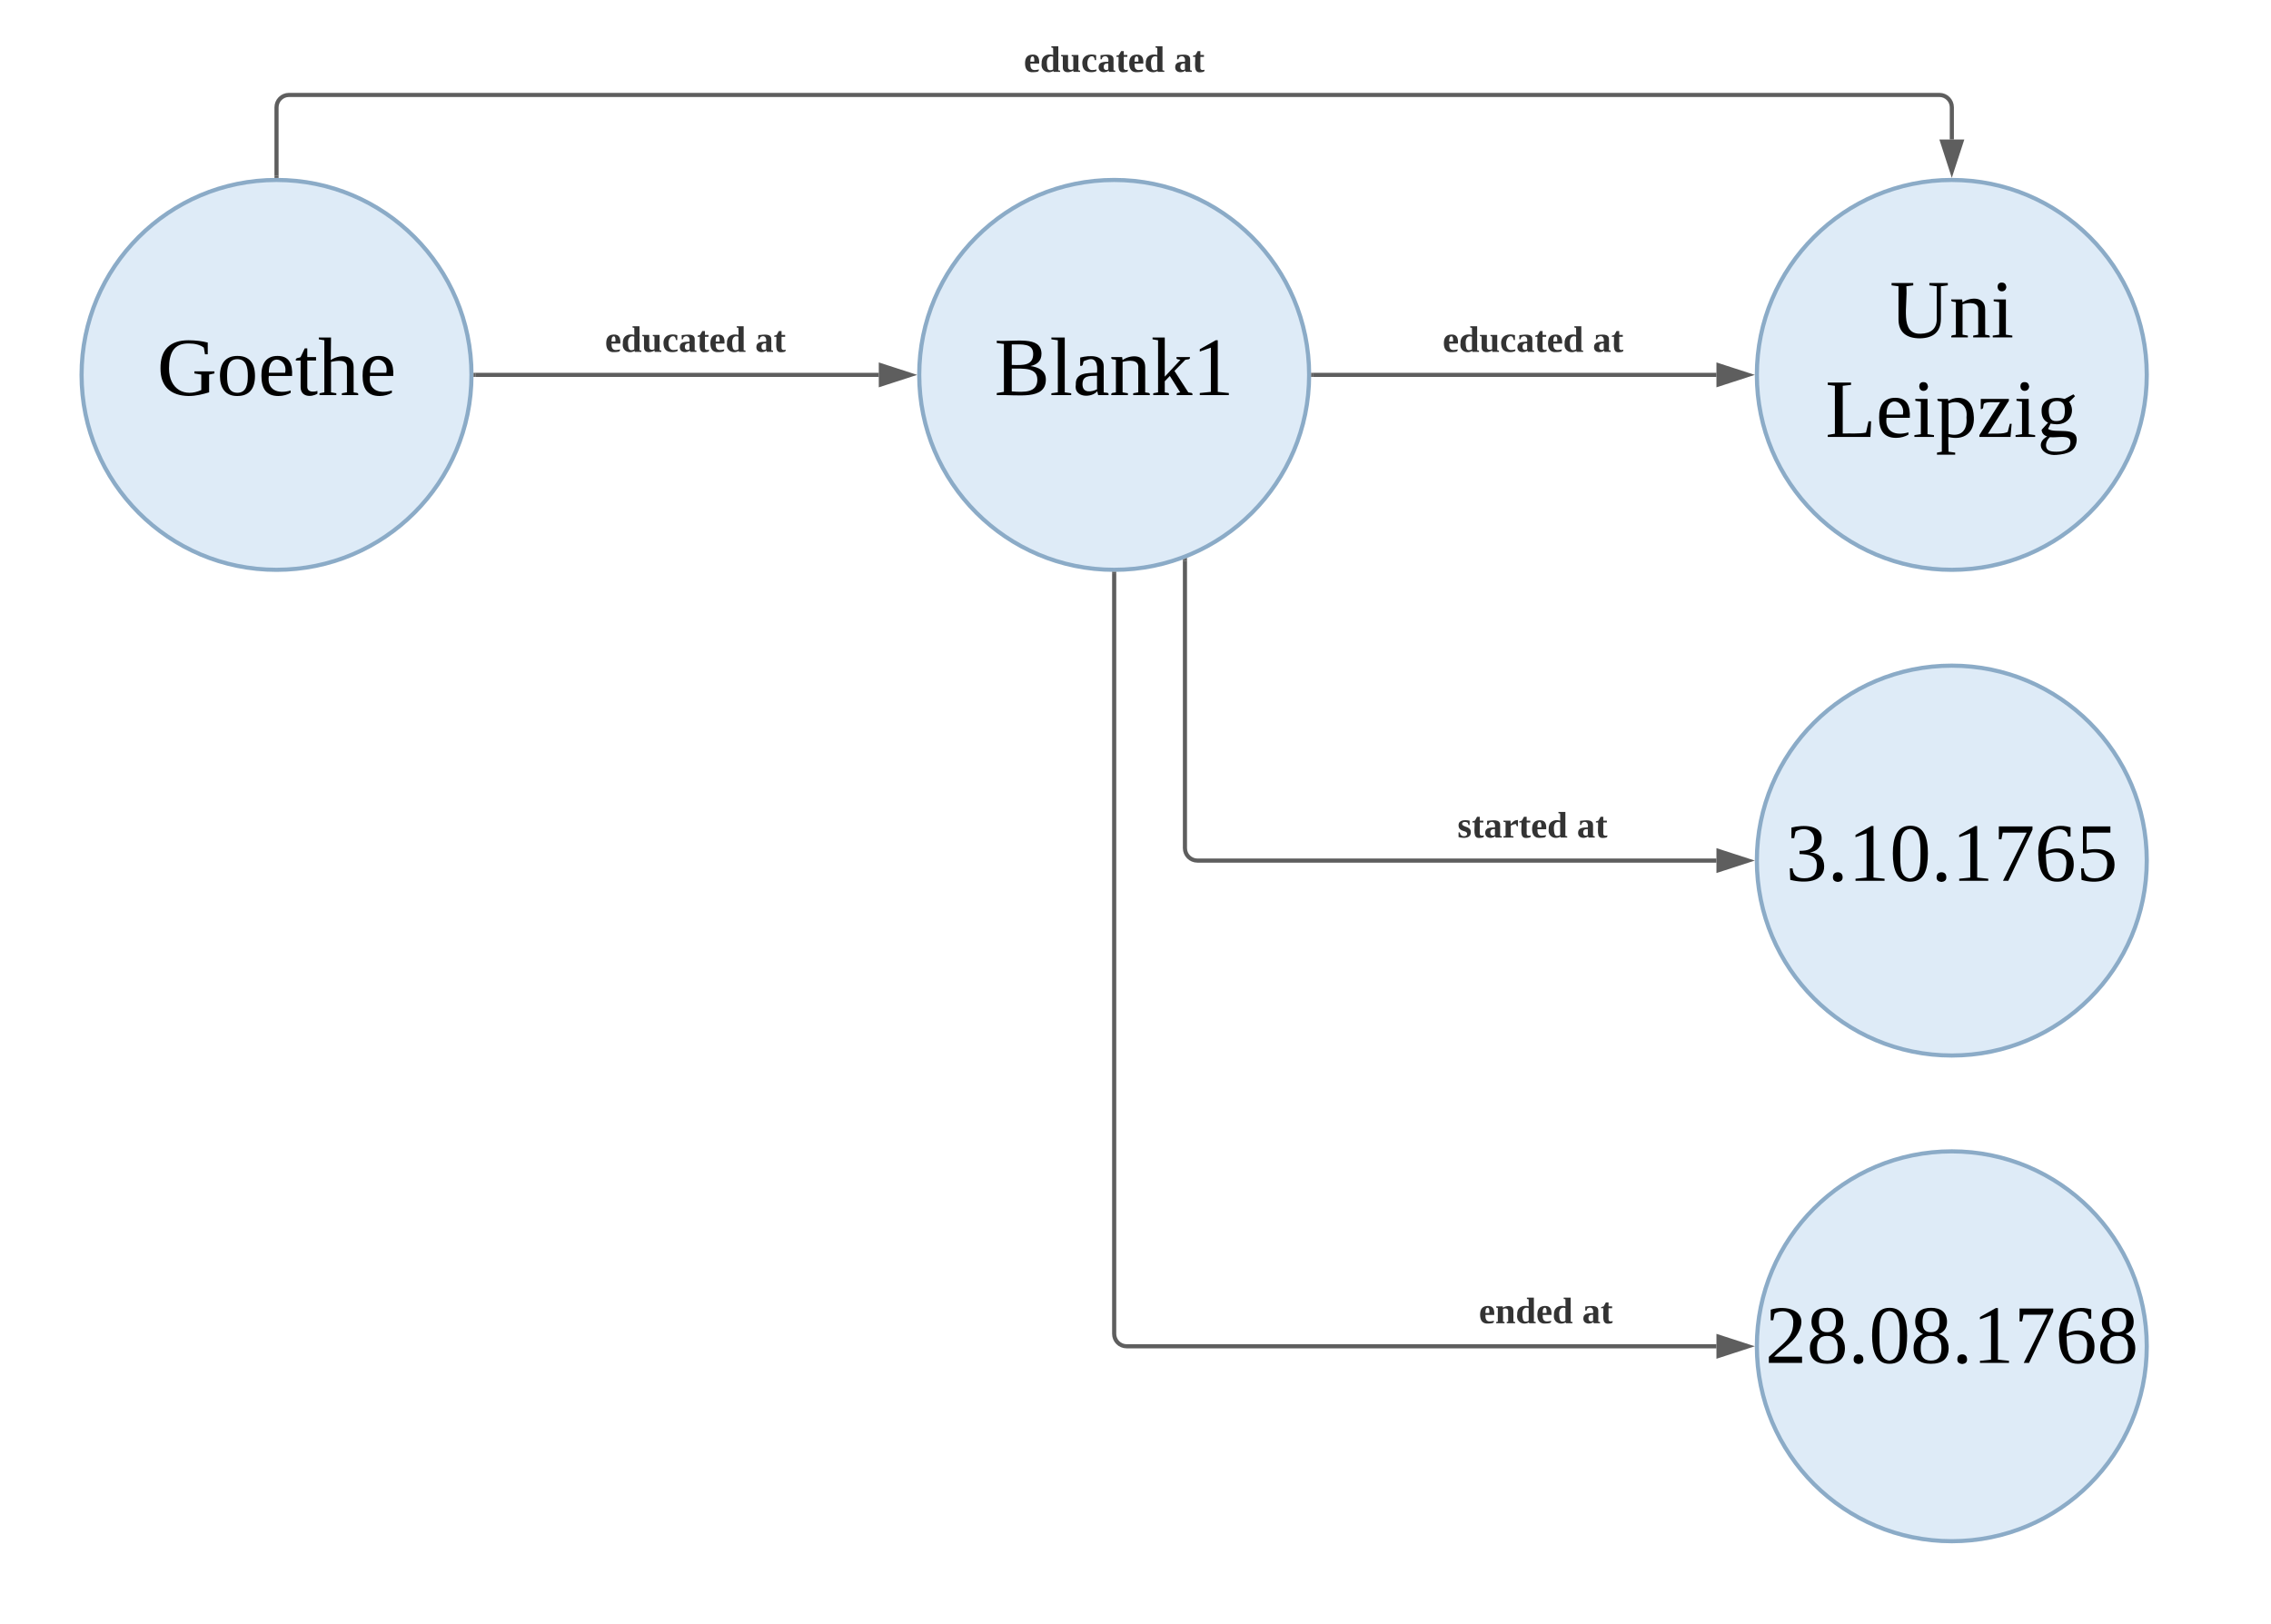
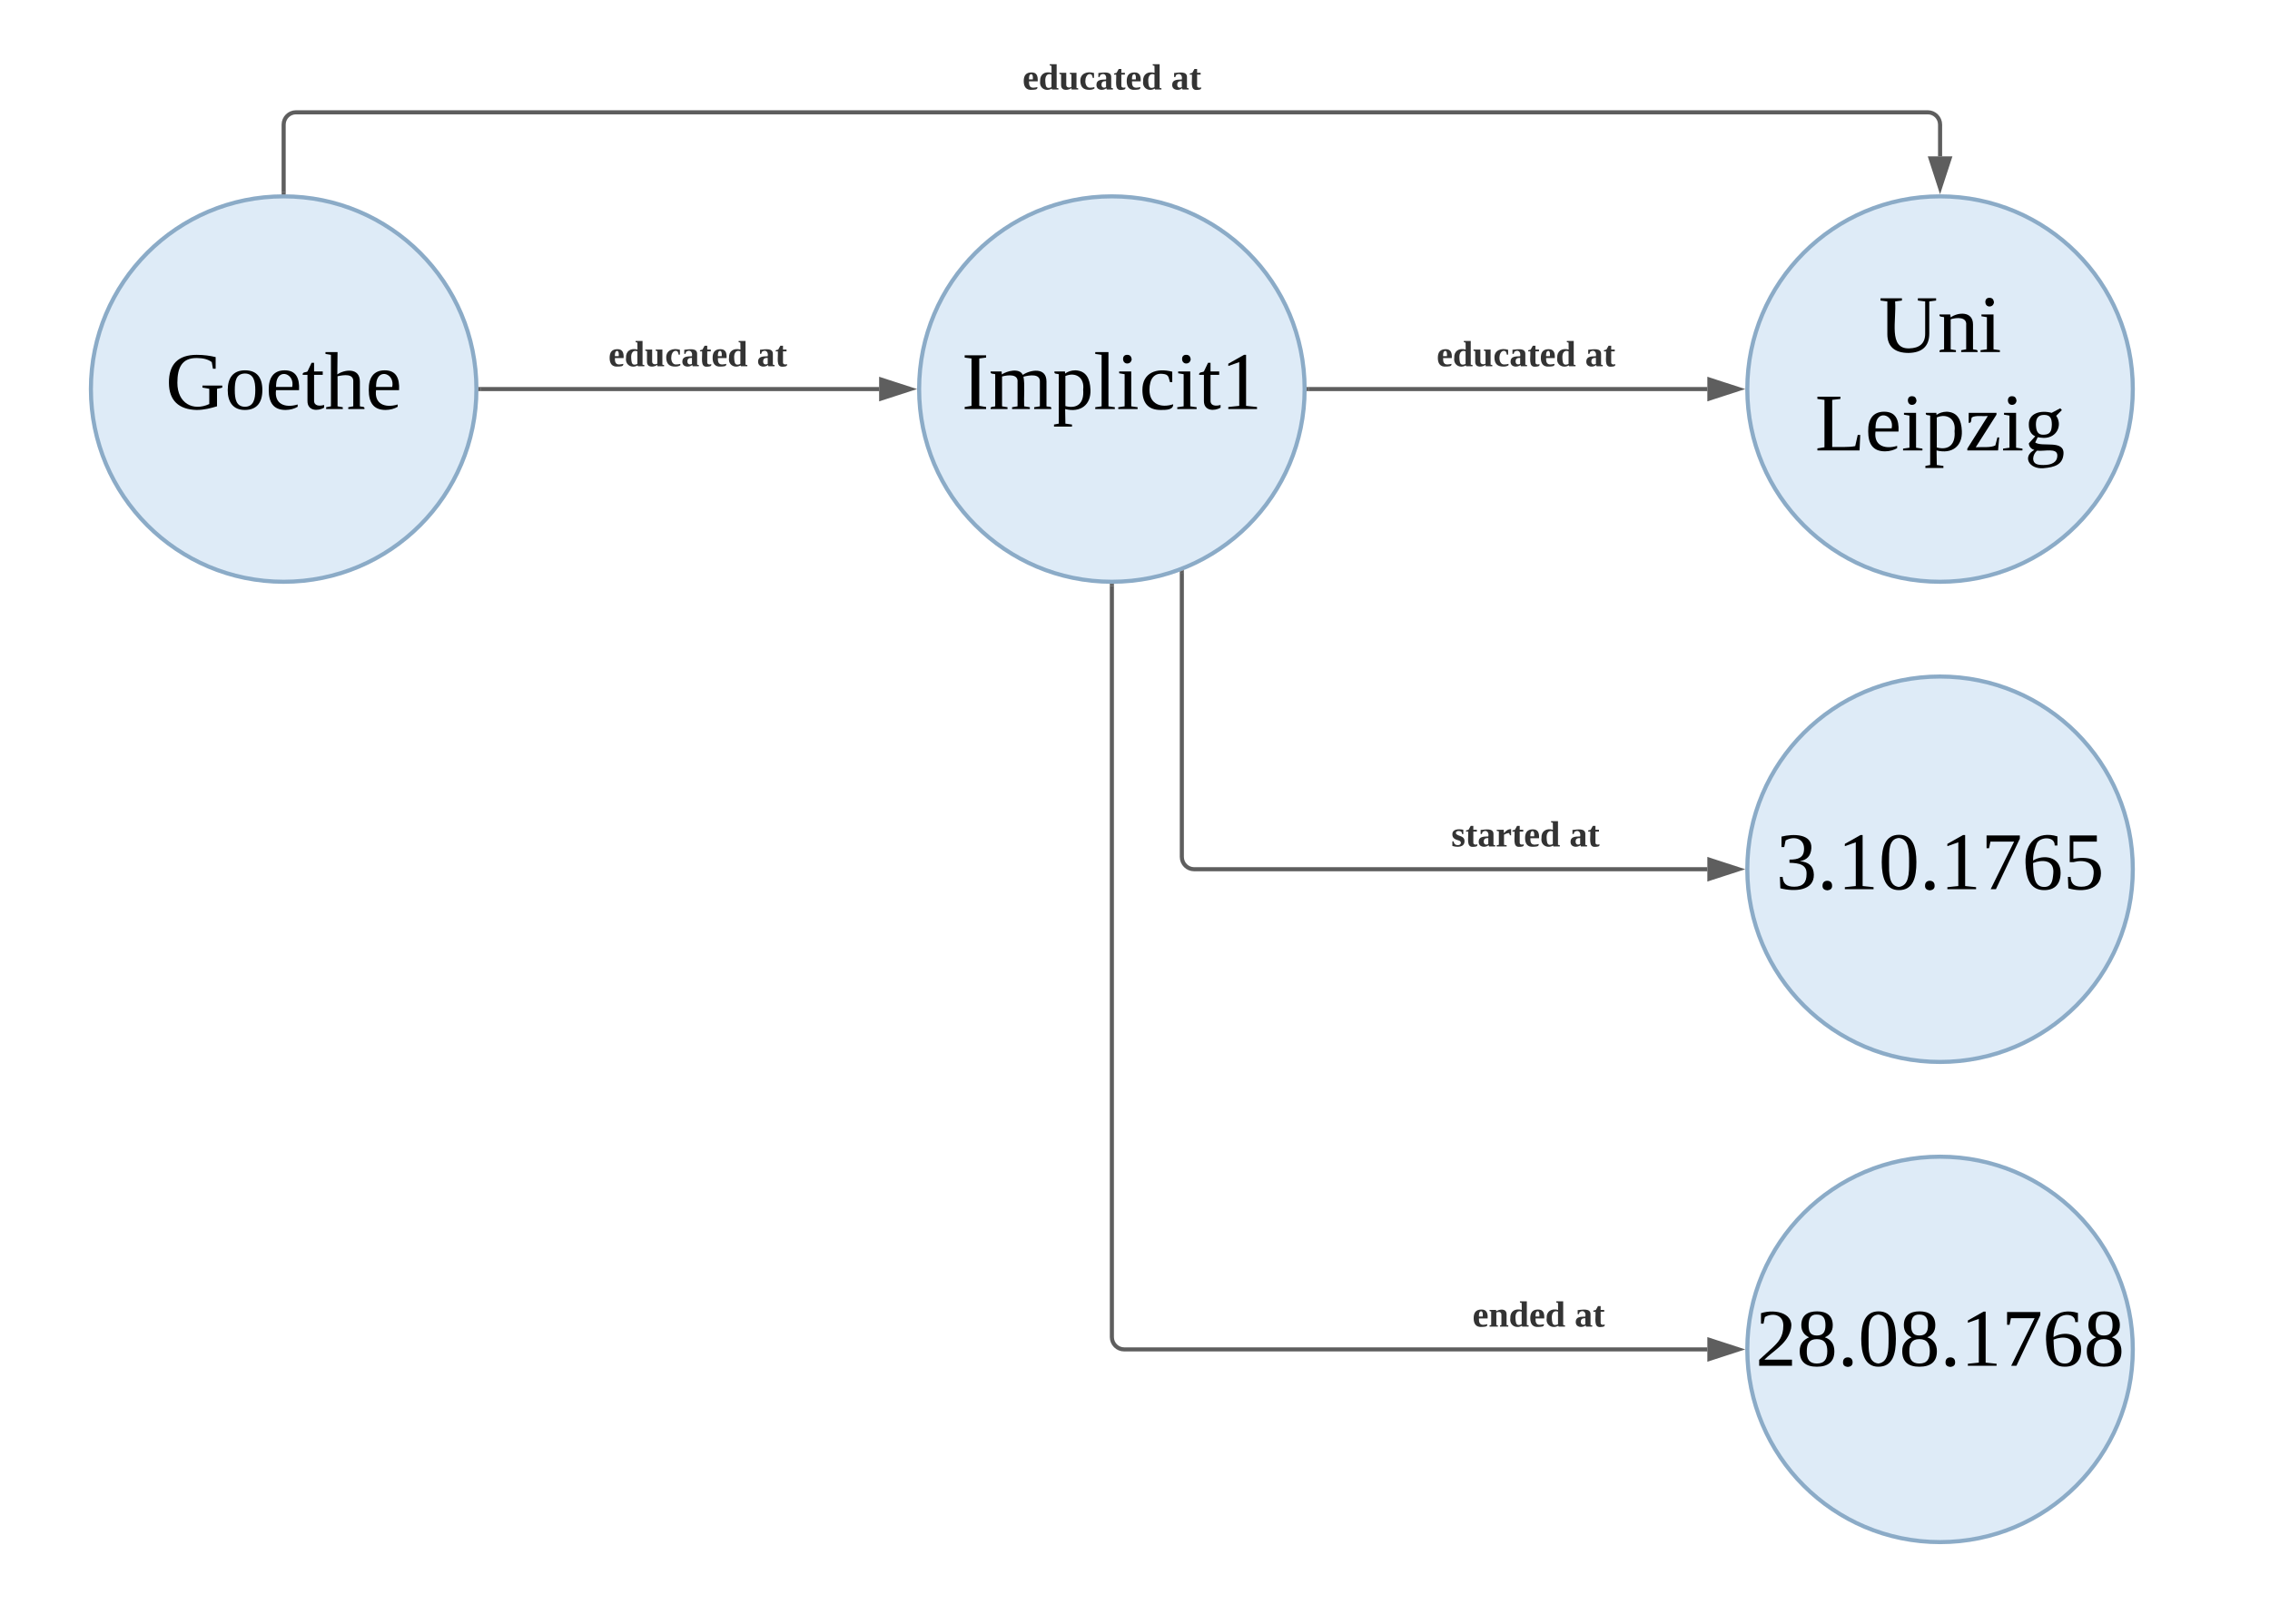
- <svg xmlns="http://www.w3.org/2000/svg" xmlns:ns1="lucid" xmlns:xlink="http://www.w3.org/1999/xlink" width="1095" height="783">
-   <g transform="translate(-526 -379)" ns1:page-tab-id="0_0">
+ <svg xmlns="http://www.w3.org/2000/svg" xmlns:ns1="lucid" xmlns:xlink="http://www.w3.org/1999/xlink" width="1107" height="792">
+   <g transform="translate(-521 -370)" ns1:page-tab-id="0_0">
    <path d="M753.33 559.78c0 51.9-42.08 94-94 94-51.9 0-94-42.1-94-94 0-51.92 42.1-94 94-94 51.92 0 94 42.08 94 94z" stroke="#8babc7" stroke-width="2" fill="#deebf7" />
    <use xlink:href="#a" transform="matrix(1,0,0,1,570.3333,470.7778) translate(31.38889 98.75)" />
    <path d="M1561.1 559.78c0 51.9-42.07 94-94 94-51.9 0-94-42.1-94-94 0-51.92 42.1-94 94-94 51.93 0 94 42.08 94 94z" stroke="#8babc7" stroke-width="2" fill="#deebf7" />
    <use xlink:href="#b" transform="matrix(1,0,0,1,1378.111,470.7778) translate(59.06056 70.9375)" />
    <use xlink:href="#c" transform="matrix(1,0,0,1,1378.111,470.7778) translate(28.06056 118.9375)" />
    <path d="M755.33 559.78h194.4" stroke="#5e5e5e" stroke-width="2" fill="none" />
    <path d="M755.36 560.75h-1.05l.03-.97v-.98h1.03z" stroke="#5e5e5e" stroke-width=".05" fill="#5e5e5e" />
    <path d="M965 559.78l-14.28 4.63v-9.26z" stroke="#5e5e5e" stroke-width="2" fill="#5e5e5e" />
    <use xlink:href="#d" transform="matrix(1,0,0,1,817.6975,534.4444) translate(0.005 14.22222)" />
    <use xlink:href="#e" transform="matrix(1,0,0,1,817.6975,534.4444) translate(72.40006 14.22222)" />
    <path d="M1157.22 559.78c0 51.9-42.08 94-94 94-51.9 0-94-42.1-94-94 0-51.92 42.1-94 94-94 51.92 0 94 42.08 94 94z" stroke="#8babc7" stroke-width="2" fill="#deebf7" />
-     <use xlink:href="#f" transform="matrix(1,0,0,1,974.2222,470.7778) translate(31.27778 98.75)" />
+     <use xlink:href="#f" transform="matrix(1,0,0,1,974.2222,470.7778) translate(15.77778 98.75)" />
    <path d="M1159.22 559.78h194.4" stroke="#5e5e5e" stroke-width="2" fill="none" />
    <path d="M1159.25 560.75h-1.05l.02-.97v-.98h1.03z" stroke="#5e5e5e" stroke-width=".05" fill="#5e5e5e" />
    <path d="M1368.88 559.78l-14.27 4.63v-9.26z" stroke="#5e5e5e" stroke-width="2" fill="#5e5e5e" />
    <use xlink:href="#d" transform="matrix(1,0,0,1,1221.586,534.4444) translate(0.005 14.22222)" />
    <use xlink:href="#e" transform="matrix(1,0,0,1,1221.586,534.4444) translate(72.40006 14.22222)" />
    <path d="M1561.1 794c0 51.9-42.07 94-94 94-51.9 0-94-42.1-94-94s42.1-94 94-94c51.93 0 94 42.1 94 94z" stroke="#8babc7" stroke-width="2" fill="#deebf7" />
    <use xlink:href="#g" transform="matrix(1,0,0,1,1378.111,705) translate(9 98.75)" />
    <path d="M1561.1 1028.22c0 51.92-42.07 94-94 94-51.9 0-94-42.08-94-94 0-51.9 42.1-94 94-94 51.93 0 94 42.1 94 94z" stroke="#8babc7" stroke-width="2" fill="#deebf7" />
    <use xlink:href="#h" transform="matrix(1,0,0,1,1378.111,939.2222) translate(-1 97)" />
    <path d="M1097.34 649.43V788a6 6 0 0 0 6 6h250.27" stroke="#5e5e5e" stroke-width="2" fill="none" />
    <path d="M1098.3 649.46h-1.94v-.64l1.95-.77z" stroke="#5e5e5e" stroke-width=".05" fill="#5e5e5e" />
    <path d="M1368.88 794l-14.27 4.63v-9.26z" stroke="#5e5e5e" stroke-width="2" fill="#5e5e5e" />
    <use xlink:href="#i" transform="matrix(1,0,0,1,1228.721,768.6667) translate(0.005 14.22222)" />
    <use xlink:href="#e" transform="matrix(1,0,0,1,1228.721,768.6667) translate(57.58525 14.22222)" />
    <path d="M1063.22 655.78v366.44a6 6 0 0 0 6 6h284.4" stroke="#5e5e5e" stroke-width="2" fill="none" />
    <path d="M1063.22 654.78l.98-.02v1.04h-1.95v-1.05z" stroke="#5e5e5e" stroke-width=".05" fill="#5e5e5e" />
    <path d="M1368.88 1028.22l-14.27 4.64v-9.27z" stroke="#5e5e5e" stroke-width="2" fill="#5e5e5e" />
    <use xlink:href="#j" transform="matrix(1,0,0,1,1239.058,1002.889) translate(0.005 14.22222)" />
    <use xlink:href="#e" transform="matrix(1,0,0,1,1239.058,1002.889) translate(49.78278 14.22222)" />
    <path d="M659.33 463.78v-33a6 6 0 0 1 6-6h795.78a6 6 0 0 1 6 6v15.5" stroke="#5e5e5e" stroke-width="2" fill="none" />
    <path d="M660.3 464.8l-.96-.02h-.98v-1.03h1.95z" stroke="#5e5e5e" stroke-width=".05" fill="#5e5e5e" />
    <path d="M1467.1 461.54l-4.62-14.26h9.27z" stroke="#5e5e5e" stroke-width="2" fill="#5e5e5e" />
    <g>
      <use xlink:href="#d" transform="matrix(1,0,0,1,1019.642,399.4443) translate(0.005 14.22222)" />
      <use xlink:href="#e" transform="matrix(1,0,0,1,1019.642,399.4443) translate(72.40006 14.22222)" />
    </g>
    <defs>
      <path d="M52-115c0 90 69 126 140 93v-67l-30-5v-9h87v9l-23 5v77c-27 8-56 16-90 16C59 2 15-37 15-115c-1-82 41-123 122-123 31 0 59 4 83 10v51h-12l-5-29c-15-12-38-18-65-18-66-1-86 42-86 109" id="k" />
      <path d="M90-170c52 0 76 32 76 87 0 54-24 87-77 87-51 0-75-34-75-87 0-54 24-87 76-87zM89-10c39 0 46-35 46-73 0-39-7-73-46-73-39 1-44 34-44 73s6 72 44 73" id="l" />
      <path d="M84-170c49 0 66 33 63 87H46c-8 60 38 80 95 63v10C128-2 108 4 88 4 34 4 14-29 14-84c-1-54 22-86 70-86zm33 73c12-57-57-82-69-24-1 7-2 15-2 24h71" id="m" />
      <path d="M54-38c-1 25 24 26 44 20v12C71 10 25 9 25-35v-115H4c-2-14 14-10 21-15l18-38h11v38h38v15H54v112" id="n" />
      <path d="M126-119c3-38-42-31-69-25v132l23 4v8H7v-8l21-4v-226l-24-4v-8h53l-1 98c31-22 99-31 99 31v109c7 3 23-1 20 12h-71v-8l22-4v-107" id="o" />
      <g id="a">
        <use transform="matrix(0.1111111,0,0,0.1111111,0,0)" xlink:href="#k" />
        <use transform="matrix(0.1111111,0,0,0.1111111,28.77778,0)" xlink:href="#l" />
        <use transform="matrix(0.1111111,0,0,0.1111111,48.77778,0)" xlink:href="#m" />
        <use transform="matrix(0.1111111,0,0,0.1111111,66.44444,0)" xlink:href="#n" />
        <use transform="matrix(0.1111111,0,0,0.1111111,77.55556,0)" xlink:href="#o" />
        <use transform="matrix(0.1111111,0,0,0.1111111,97.55556,0)" xlink:href="#m" />
      </g>
      <path d="M134-16c44-1 70-21 70-64v-142l-32-4v-10h80v10l-30 4v141c0 57-33 84-91 85-58 0-93-26-93-82v-144l-30-4v-10h94v10l-30 4c7 82-31 209 62 206" id="p" />
      <path d="M125-118c4-37-41-34-68-26v132l23 4v8H8C5-13 21-9 28-12v-141c-7-3-23 1-20-12h47l2 13c31-23 98-29 98 31v109c7 3 23-1 20 12h-72v-8l22-4v-106" id="q" />
      <path d="M47-200c-23 0-25-39 0-38 13 0 18 7 20 19-1 11-8 19-20 19zM65-12l28 4v8H8v-8l28-4v-141l-24-4v-8h53v153" id="r" />
      <g id="b">
        <use transform="matrix(0.1111111,0,0,0.1111111,0,0)" xlink:href="#p" />
        <use transform="matrix(0.1111111,0,0,0.1111111,28.77778,0)" xlink:href="#q" />
        <use transform="matrix(0.1111111,0,0,0.1111111,48.77778,0)" xlink:href="#r" />
      </g>
      <path d="M111-226l-36 4v207c33-1 73 2 101-4l11-49h11l-3 68H10v-9l31-5v-208l-31-4v-10h101v10" id="s" />
      <path d="M166-85c3 67-44 102-111 85l1 64 29 4v9H6v-9l21-4v-217c-7-3-22 1-19-12h46l1 9c11-8 26-14 45-14 47 2 64 36 66 85zM56-13c53 14 83-14 78-72 7-53-33-79-78-60v132" id="t" />
      <path d="M10 0v-8l90-143c-23 2-54-4-70 6-5 8 1 26-14 24v-44h122v8L47-14c29-2 65 3 86-8l9-35h8l-5 57H10" id="u" />
      <path d="M141-152c28 39 5 97-54 97-9 0-20-2-27-3L49-35c29 22 130-14 124 52-4 45-38 57-88 61C21 83-8 26 45-2 33-6 22-15 21-31l28-31c-19-9-28-26-28-51-2-51 53-65 100-52l38-20 7 8zM85 64c35 0 61-11 61-42 0-35-57-17-89-21-9 8-16 19-17 34 0 25 19 29 45 29zM52-113c1 26 7 46 35 44 28-1 34-16 35-44 0-26-6-43-34-43s-36 17-36 43" id="v" />
      <g id="c">
        <use transform="matrix(0.1111111,0,0,0.1111111,0,0)" xlink:href="#s" />
        <use transform="matrix(0.1111111,0,0,0.1111111,24.33333,0)" xlink:href="#m" />
        <use transform="matrix(0.1111111,0,0,0.1111111,42,0)" xlink:href="#r" />
        <use transform="matrix(0.1111111,0,0,0.1111111,53.11111,0)" xlink:href="#t" />
        <use transform="matrix(0.1111111,0,0,0.1111111,73.11111,0)" xlink:href="#u" />
        <use transform="matrix(0.1111111,0,0,0.1111111,90.77778,0)" xlink:href="#r" />
        <use transform="matrix(0.1111111,0,0,0.1111111,101.8889,0)" xlink:href="#v" />
      </g>
      <path fill="#333" d="M12-83c0-55 22-85 75-86 52-1 66 33 63 88H64c-1 37 6 64 44 63 14 0 28-4 39-6 3 28-28 25-55 27-57 4-80-31-80-86zm90-17c2-26 0-63-27-48-10 9-11 28-11 48h38" id="w" />
      <path fill="#333" d="M15-82c-4-69 47-101 113-83l-1-69-17-4v-12h68v234l18 4V0h-63l-4-9C77 23 5-9 15-82zm112-66c-43-16-64 17-61 65 2 33 3 67 32 67 12 0 22-3 29-8v-124" id="x" />
      <path fill="#333" d="M73-51c-3 31 27 38 51 25v-123l-16-5v-11h66v149l17 4V0h-65l-2-14C94 9 22 18 22-44v-105l-17-5v-11h68v114" id="y" />
      <path fill="#333" d="M109-18c15 0 31-2 42-6v14c-11 9-31 13-51 13-59 0-86-28-88-86-3-75 66-101 135-80v48h-13c-3-20-7-40-34-37-51 7-55 138 9 134" id="z" />
      <path fill="#333" d="M31-163c51-5 127-20 127 40v107l17 4V0h-61l-4-13C82 13 12 12 12-46c0-51 46-52 95-53 9-45-22-69-57-44l-7 20H31v-40zM62-47c0 30 26 34 45 23v-59c-28 0-45 6-45 36" id="A" />
      <path fill="#333" d="M78-41c-2 24 21 26 40 20C122 3 98 2 77 4 5 10 32-84 27-147H6v-11l25-7 21-38h26v38h35v18H78v106" id="B" />
      <g id="d">
        <use transform="matrix(0.04938272,0,0,0.04938272,0,0)" xlink:href="#w" />
        <use transform="matrix(0.04938272,0,0,0.04938272,7.851852,0)" xlink:href="#x" />
        <use transform="matrix(0.04938272,0,0,0.04938272,17.7284,0)" xlink:href="#y" />
        <use transform="matrix(0.04938272,0,0,0.04938272,27.60494,0)" xlink:href="#z" />
        <use transform="matrix(0.04938272,0,0,0.04938272,35.45679,0)" xlink:href="#A" />
        <use transform="matrix(0.04938272,0,0,0.04938272,44.34568,0)" xlink:href="#B" />
        <use transform="matrix(0.04938272,0,0,0.04938272,50.22222,0)" xlink:href="#w" />
        <use transform="matrix(0.04938272,0,0,0.04938272,58.07407,0)" xlink:href="#x" />
      </g>
      <g id="e">
        <use transform="matrix(0.04938272,0,0,0.04938272,0,0)" xlink:href="#A" />
        <use transform="matrix(0.04938272,0,0,0.04938272,8.888889,0)" xlink:href="#B" />
      </g>
-       <path d="M75-131c50 2 93 3 93-48 0-46-48-41-93-41v89zm0 115c55 4 111 6 111-51 0-53-58-48-111-48v99zm148-52C223 24 102-3 10 0v-9l31-5v-208l-31-4v-10c77 6 193-24 194 56 0 33-20 48-48 54 36 5 67 20 67 58" id="C" />
-       <path d="M65-12l28 4v8H7v-8l28-4v-226l-28-4v-8h58v238" id="D" />
-       <path d="M32-163c41-10 102-14 102 39v112c8 3 24-2 21 12h-45l-4-17C83 13 3 13 13-46c-2-50 45-50 92-51 4-36-5-70-42-56-6 2-12 4-16 6-4 7 0 23-15 20v-36zM42-47c0 41 41 33 63 22v-59c-34 1-63-1-63 37" id="E" />
-       <path d="M60-80l68-73c-7-3-20 0-17-12h58c3 13-13 9-20 12l-47 48 60 93c7 3 21-1 18 12h-68c-3-12 9-9 15-12L82-83 60-60v48c7 3 21-1 18 12H10v-8l21-4v-226l-24-4v-8h53v170" id="F" />
+       <path d="M77-14l30 5v9H13v-9l30-5v-208l-30-4v-10h94v10l-30 4v208" id="C" />
+       <path d="M126-118c4-37-42-32-68-25v131l24 4v8H8C5-13 21-9 28-12v-141c-7-3-23 1-20-12h48l1 13c22-15 77-30 92 2 32-22 104-36 104 29v109c8 3 24-2 21 12h-75v-8l25-4v-106c3-39-45-31-72-24 7 37 1 88 3 130l25 4v8h-78v-8l24-4v-106" id="D" />
+       <path d="M65-12l28 4v8H7v-8l28-4v-226l-28-4v-8h58v238" id="E" />
+       <path d="M45-84c0 64 52 80 104 63 1 25-30 25-55 25-56 0-80-32-80-88 0-76 62-98 131-80v46h-10c-5-15-4-31-23-35-47-10-67 21-67 69" id="F" />
      <path d="M110-14l48 5v9H32v-9l48-5v-192l-48 17v-10l69-39h9v224" id="G" />
      <g id="f">
        <use transform="matrix(0.1111111,0,0,0.1111111,0,0)" xlink:href="#C" />
-         <use transform="matrix(0.1111111,0,0,0.1111111,26.66667,0)" xlink:href="#D" />
-         <use transform="matrix(0.1111111,0,0,0.1111111,37.77778,0)" xlink:href="#E" />
-         <use transform="matrix(0.1111111,0,0,0.1111111,55.44444,0)" xlink:href="#q" />
-         <use transform="matrix(0.1111111,0,0,0.1111111,75.44444,0)" xlink:href="#F" />
-         <use transform="matrix(0.1111111,0,0,0.1111111,95.44444,0)" xlink:href="#G" />
+         <use transform="matrix(0.1111111,0,0,0.1111111,13.22222,0)" xlink:href="#D" />
+         <use transform="matrix(0.1111111,0,0,0.1111111,44.33333,0)" xlink:href="#t" />
+         <use transform="matrix(0.1111111,0,0,0.1111111,64.33333,0)" xlink:href="#E" />
+         <use transform="matrix(0.1111111,0,0,0.1111111,75.44444,0)" xlink:href="#r" />
+         <use transform="matrix(0.1111111,0,0,0.1111111,86.55556,0)" xlink:href="#F" />
+         <use transform="matrix(0.1111111,0,0,0.1111111,104.2222,0)" xlink:href="#r" />
+         <use transform="matrix(0.1111111,0,0,0.1111111,115.3333,0)" xlink:href="#n" />
+         <use transform="matrix(0.1111111,0,0,0.1111111,126.4444,0)" xlink:href="#G" />
      </g>
      <path d="M104-123c39 3 61 21 62 59C167 7 83 12 19-4l-2-50h12c2 29 16 43 51 43 38 0 54-19 54-55 2-43-34-49-75-50v-14c37 0 64-7 64-48 0-47-47-56-81-36l-6 29H24v-46c51-13 135-13 131 51-2 34-20 52-51 57" id="H" />
      <path d="M45-37c13 0 21 8 21 21C67-2 57 4 45 5 33 4 23-2 24-16c0-13 8-21 21-21" id="I" />
      <path d="M90-239c59 0 76 52 76 120S152 4 89 4C31 4 14-51 14-119c0-67 17-120 76-120zM89-10c45-6 45-58 45-109 0-50 0-101-45-106-45 4-43 57-43 106 0 50-2 104 43 109" id="J" />
      <path d="M35-180H24v-56h146v14L65 0H42l103-209H41" id="K" />
      <path d="M48-126c45-28 121-18 121 53 0 50-25 77-72 77-63 0-80-54-82-120-3-88 52-142 140-116v40h-12c2-42-66-39-79-8-8 20-16 43-16 74zm0 11c2 50 2 105 49 105 33 0 37-26 40-60 5-60-49-61-89-45" id="L" />
      <path d="M134-68c4-52-44-63-88-51H29v-117h119v27H45v75c60-10 121-2 121 64C166 3 87 15 23-4l-2-50h12c1 28 14 43 47 43 39 0 51-20 54-57" id="M" />
      <g id="g">
        <use transform="matrix(0.1111111,0,0,0.1111111,0,0)" xlink:href="#H" />
        <use transform="matrix(0.1111111,0,0,0.1111111,20,0)" xlink:href="#I" />
        <use transform="matrix(0.1111111,0,0,0.1111111,30,0)" xlink:href="#G" />
        <use transform="matrix(0.1111111,0,0,0.1111111,50,0)" xlink:href="#J" />
        <use transform="matrix(0.1111111,0,0,0.1111111,70,0)" xlink:href="#I" />
        <use transform="matrix(0.1111111,0,0,0.1111111,80,0)" xlink:href="#G" />
        <use transform="matrix(0.1111111,0,0,0.1111111,100,0)" xlink:href="#K" />
        <use transform="matrix(0.1111111,0,0,0.1111111,120,0)" xlink:href="#L" />
        <use transform="matrix(0.1111111,0,0,0.1111111,140,0)" xlink:href="#M" />
      </g>
      <path d="M24-231c66-21 156 2 128 81C132-92 78-66 39-27h121V0H16v-26l59-54c26-25 47-47 47-97 0-48-47-57-81-37l-6 29H24v-46" id="N" />
      <path d="M90-239c42 0 69 19 69 61 0 28-14 44-35 53 25 8 42 28 42 61 0 47-28 68-77 68-48 0-75-21-75-68-1-33 18-51 41-61-19-9-34-25-34-53 0-42 26-61 69-61zM89-10c34 0 46-20 46-54 0-32-11-53-46-53-34 0-44 20-44 53-1 34 11 54 44 54zm0-123c28 0 38-16 38-45s-9-47-38-47c-28-1-36 18-36 47s8 45 36 45" id="O" />
      <g id="h">
        <use transform="matrix(0.1111111,0,0,0.1111111,0,0)" xlink:href="#N" />
        <use transform="matrix(0.1111111,0,0,0.1111111,20,0)" xlink:href="#O" />
        <use transform="matrix(0.1111111,0,0,0.1111111,40,0)" xlink:href="#I" />
        <use transform="matrix(0.1111111,0,0,0.1111111,50,0)" xlink:href="#J" />
        <use transform="matrix(0.1111111,0,0,0.1111111,70,0)" xlink:href="#O" />
        <use transform="matrix(0.1111111,0,0,0.1111111,90,0)" xlink:href="#I" />
        <use transform="matrix(0.1111111,0,0,0.1111111,100,0)" xlink:href="#G" />
        <use transform="matrix(0.1111111,0,0,0.1111111,120,0)" xlink:href="#K" />
        <use transform="matrix(0.1111111,0,0,0.1111111,140,0)" xlink:href="#L" />
        <use transform="matrix(0.1111111,0,0,0.1111111,160,0)" xlink:href="#O" />
      </g>
      <path fill="#333" d="M102-142c-14-17-68-15-54 18 24 26 83 17 83 72 0 62-72 62-120 47v-45h12c4 23 16 37 43 37 35 0 39-37 9-46-31-9-65-19-64-61 0-52 59-55 108-45v43h-11" id="P" />
      <path fill="#333" d="M132-132c-21 0-37 9-50 16v100l26 4V0H10v-12l21-4v-133l-21-5v-11h69l2 34c17-18 35-41 71-40v61c-17 3-14-14-20-22" id="Q" />
      <g id="i">
        <use transform="matrix(0.04938272,0,0,0.04938272,0,0)" xlink:href="#P" />
        <use transform="matrix(0.04938272,0,0,0.04938272,6.91358,0)" xlink:href="#B" />
        <use transform="matrix(0.04938272,0,0,0.04938272,12.79012,0)" xlink:href="#A" />
        <use transform="matrix(0.04938272,0,0,0.04938272,21.67901,0)" xlink:href="#Q" />
        <use transform="matrix(0.04938272,0,0,0.04938272,29.53086,0)" xlink:href="#B" />
        <use transform="matrix(0.04938272,0,0,0.04938272,35.40741,0)" xlink:href="#w" />
        <use transform="matrix(0.04938272,0,0,0.04938272,43.25926,0)" xlink:href="#x" />
      </g>
      <path fill="#333" d="M127-114c3-31-26-38-50-25v123l15 4V0H10v-12l16-4v-133l-16-5v-11h64l2 14c31-23 102-32 102 30v105l17 4V0h-82v-12l14-4v-98" id="R" />
      <g id="j">
        <use transform="matrix(0.04938272,0,0,0.04938272,0,0)" xlink:href="#w" />
        <use transform="matrix(0.04938272,0,0,0.04938272,7.851852,0)" xlink:href="#R" />
        <use transform="matrix(0.04938272,0,0,0.04938272,17.7284,0)" xlink:href="#x" />
        <use transform="matrix(0.04938272,0,0,0.04938272,27.60494,0)" xlink:href="#w" />
        <use transform="matrix(0.04938272,0,0,0.04938272,35.45679,0)" xlink:href="#x" />
      </g>
    </defs>
  </g>
</svg>
